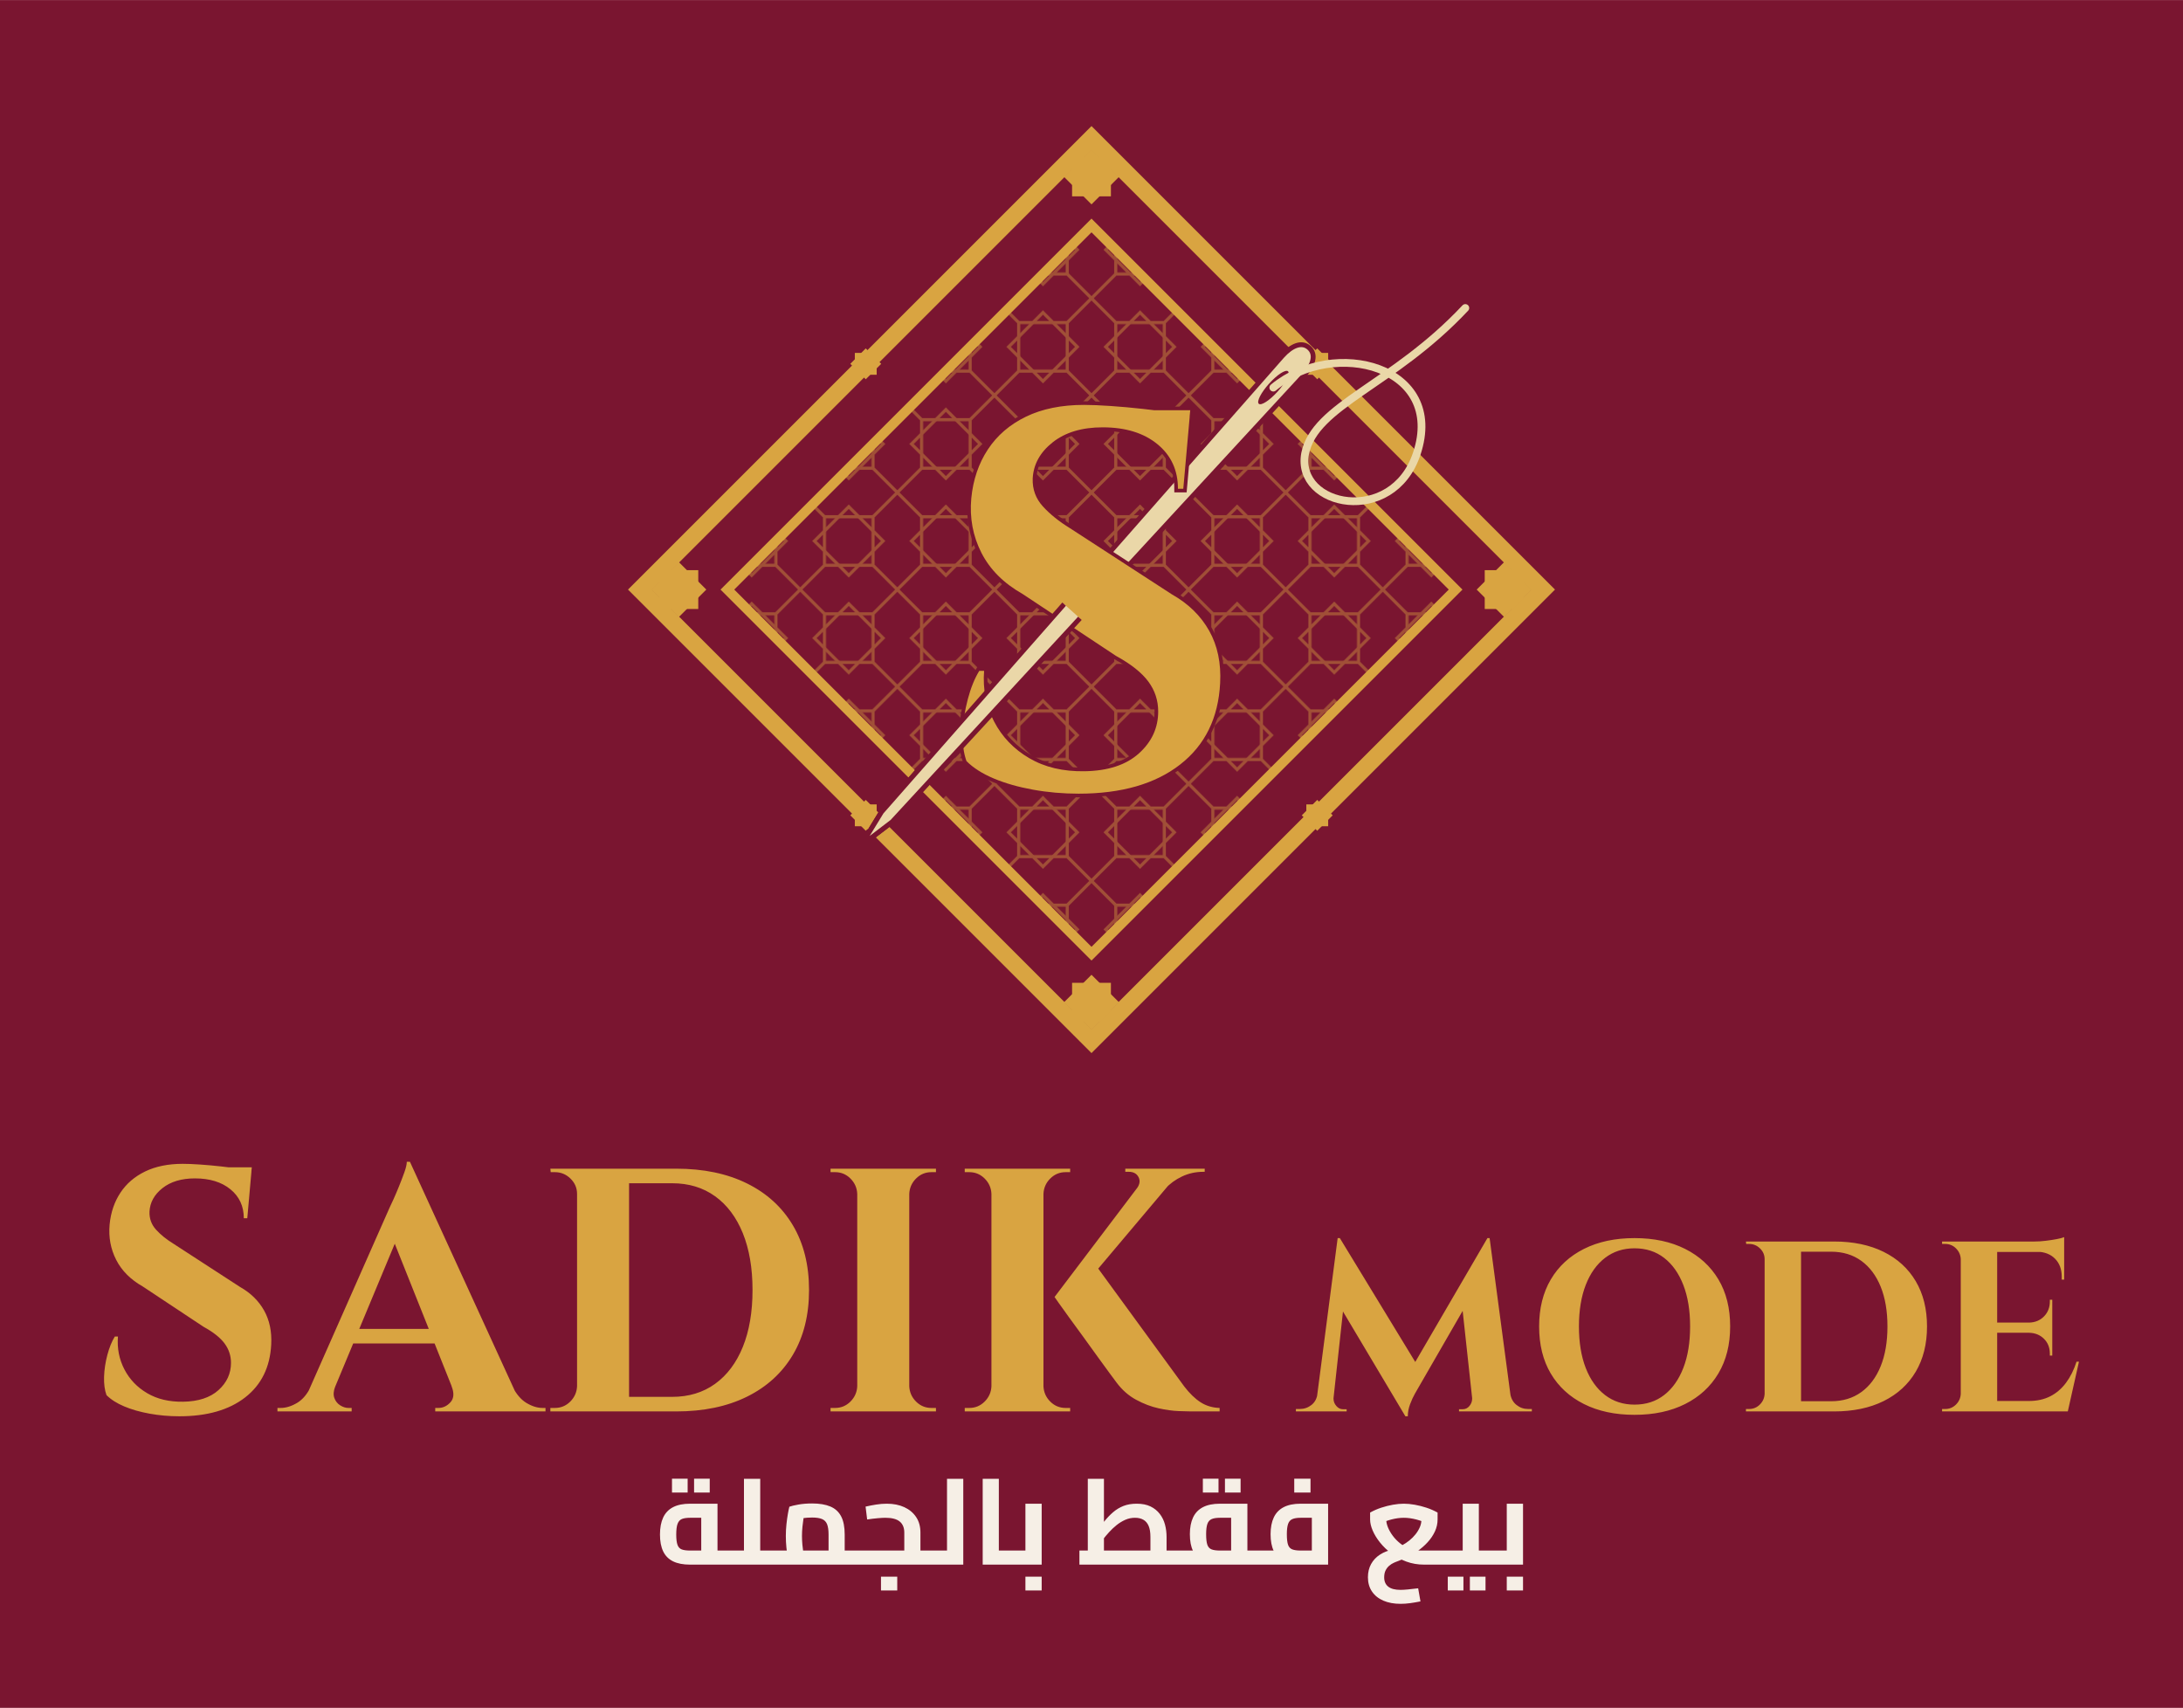
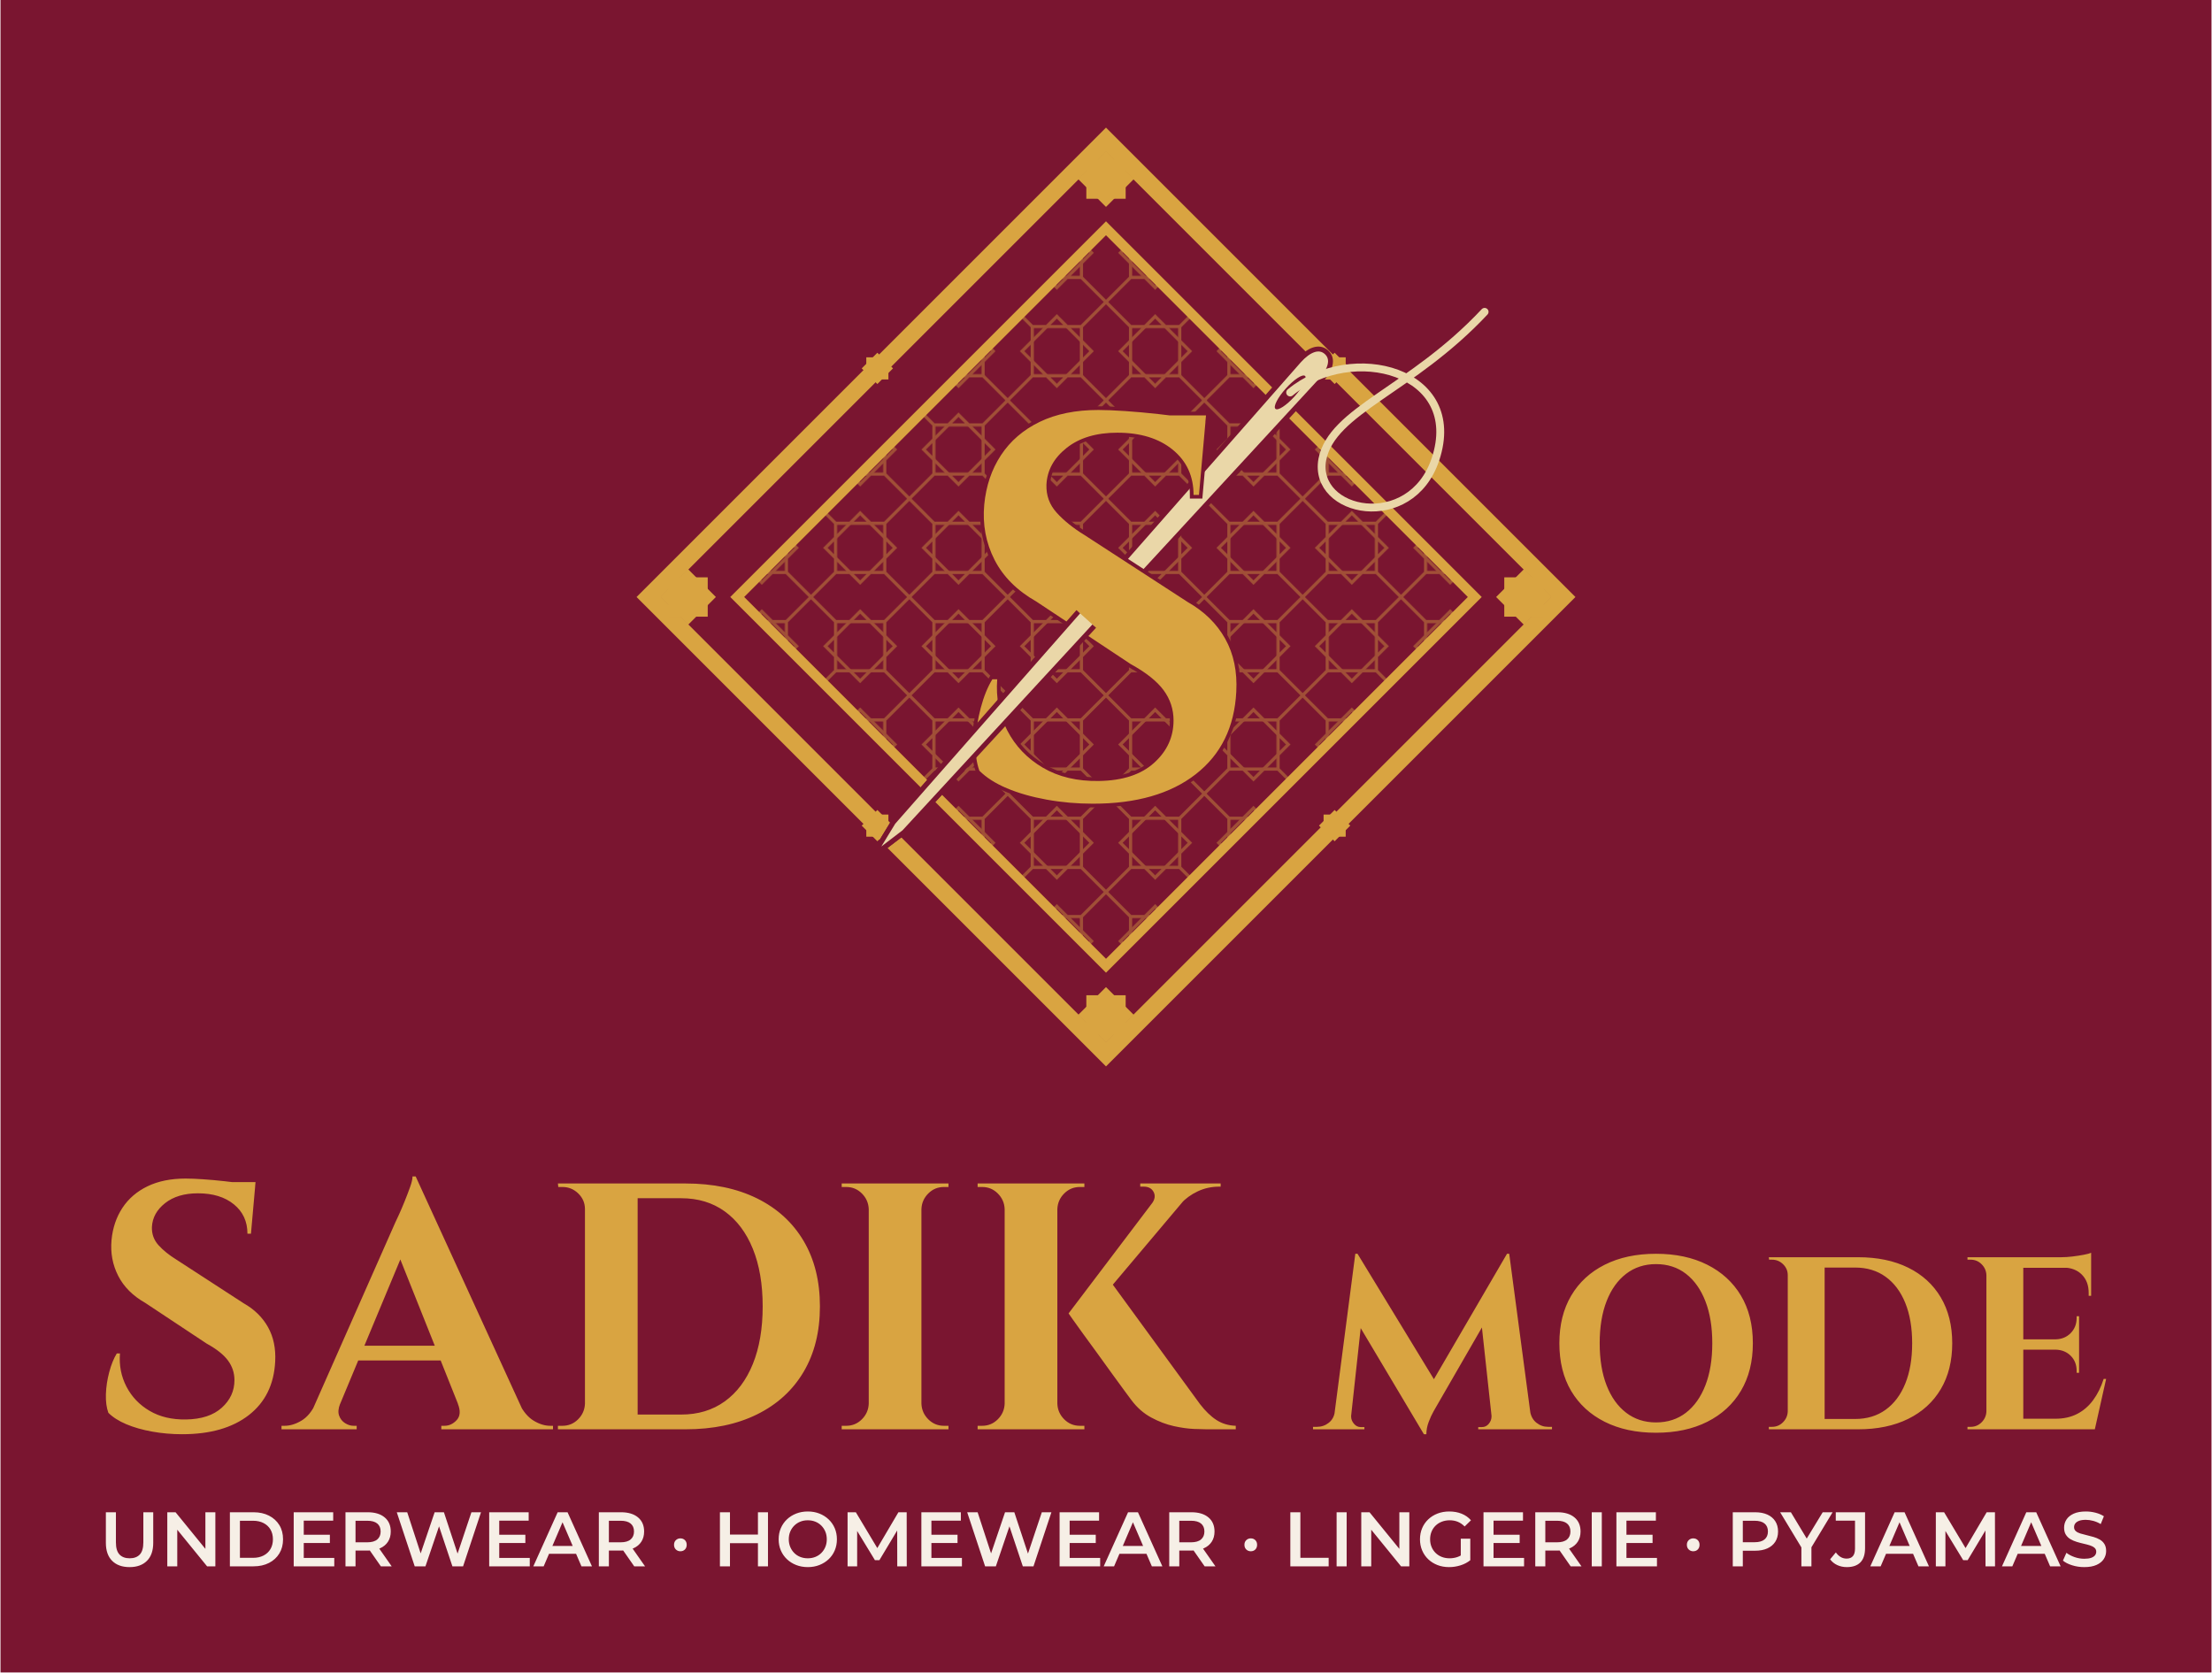
- <svg xmlns="http://www.w3.org/2000/svg" viewBox="0 0 1259.06 984.97" width="1259" height="985">
+ <svg xmlns="http://www.w3.org/2000/svg" viewBox="0 0 1259.06 952.48" width="1259" height="952">
  <rect width="100%" height="100%" fill="#7A1530" />
  <g transform="translate(349.53,60.00) scale(1.4)">
    <defs>
      <pattern id="zs3" width="40" height="40" patternUnits="userSpaceOnUse">
        <g fill="none" stroke="#D9A441" stroke-width="1.3" opacity=".4">
          <rect x="10" y="10" width="20" height="20" />
          <rect x="10" y="10" width="20" height="20" transform="rotate(45 20 20)" />
          <path d="M0 0 L10 10 M40 0 L30 10 M0 40 L10 30 M40 40 L30 30" />
        </g>
      </pattern>
      <clipPath id="cs3">
        <polygon points="200.0,50.0 350.0,200.0 200.0,350.0 50.0,200.0" />
      </clipPath>
    </defs>
    <polygon points="200.0,50.0 350.0,200.0 200.0,350.0 50.0,200.0" fill="#7A1530" />
    <rect width="400.0" height="400.0" fill="url(#zs3)" clip-path="url(#cs3)" />
    <polygon points="200.0,14.0 386.0,200.0 200.0,386.0 14.0,200.0" fill="none" stroke="#D9A441" stroke-width="7" />
    <polygon points="200.0,50.0 350.0,200.0 200.0,350.0 50.0,200.0" fill="none" stroke="#D9A441" stroke-width="4" />
    <rect x="192.0" y="22.0" width="16.0" height="16.0" fill="#D9A441" />
    <rect x="192.0" y="22.0" width="16.0" height="16.0" fill="#D9A441" transform="rotate(45 200.0 30.0)" />
    <rect x="362.0" y="192.0" width="16.0" height="16.0" fill="#D9A441" />
    <rect x="362.0" y="192.0" width="16.0" height="16.0" fill="#D9A441" transform="rotate(45 370.0 200.0)" />
    <rect x="192.0" y="362.0" width="16.0" height="16.0" fill="#D9A441" />
    <rect x="192.0" y="362.0" width="16.0" height="16.0" fill="#D9A441" transform="rotate(45 200.0 370.0)" />
    <rect x="22.0" y="192.0" width="16.0" height="16.0" fill="#D9A441" />
    <rect x="22.0" y="192.0" width="16.0" height="16.0" fill="#D9A441" transform="rotate(45 30.0 200.0)" />
    <rect x="288.5" y="102.5" width="9.0" height="9.0" fill="#D9A441" />
    <rect x="288.5" y="102.5" width="9.0" height="9.0" fill="#D9A441" transform="rotate(45 293.0 107.0)" />
    <rect x="288.5" y="288.5" width="9.0" height="9.0" fill="#D9A441" />
    <rect x="288.5" y="288.5" width="9.0" height="9.0" fill="#D9A441" transform="rotate(45 293.0 293.0)" />
    <rect x="102.5" y="288.5" width="9.0" height="9.0" fill="#D9A441" />
    <rect x="102.5" y="288.5" width="9.0" height="9.0" fill="#D9A441" transform="rotate(45 107.0 293.0)" />
    <rect x="102.5" y="102.5" width="9.0" height="9.0" fill="#D9A441" />
    <rect x="102.5" y="102.5" width="9.0" height="9.0" fill="#D9A441" transform="rotate(45 107.0 107.0)" />
    <g transform="rotate(42 200.0 200.0)">
      <path d="M200 66 C204 66 206 70 206 76 L203 326 L200 342 L197 326 L194 76 C194 70 196 66 200 66 Z" fill="#EAD7A8" stroke="#7A1530" stroke-width="2" />
      <ellipse cx="200" cy="88" rx="2.4" ry="9" fill="#7A1530" />
    </g>
    <path fill="#D9A441" stroke="#7A1530" stroke-width="3" paint-order="stroke" d="M196.895 123.92Q201.295 123.92 207.785 124.36Q214.275 124.8 221.205 125.57Q228.135 126.34 233.305 127.11Q238.475 127.88 240.455 128.76L237.815 158.46H235.615Q235.615 147.02 227.145 140.09Q218.675 133.16 204.595 133.16Q191.835 133.16 184.025 139.32Q176.215 145.48 175.775 154.28Q175.555 160.88 179.955 165.72Q184.355 170.56 191.175 174.74L233.195 202.02Q243.315 207.74 248.485 216.98Q253.655 226.22 252.995 238.54Q251.895 260.1 236.495 272.09Q221.095 284.08 194.695 284.08Q185.015 284.08 175.885 282.43Q166.755 280.78 159.715 277.81Q152.675 274.84 148.495 270.66Q146.735 265.82 146.955 259.0Q147.175 252.18 149.045 245.14Q150.915 238.1 153.775 233.48H155.755Q154.875 244.7 159.825 254.27Q164.775 263.84 174.345 269.45Q183.915 275.06 197.115 274.84Q211.635 274.62 219.555 267.47Q227.475 260.32 227.475 250.2Q227.475 243.38 223.405 237.88Q219.335 232.38 210.095 227.32L171.595 201.8Q159.935 195.2 154.655 184.86Q149.375 174.52 150.475 162.42Q151.575 150.98 157.295 142.29Q163.015 133.6 173.025 128.76Q183.035 123.92 196.895 123.92ZM240.675 126.12 240.235 130.74H214.275V126.12Z" />
    <clipPath id="ns3">
      <rect x="185" y="212" width="30" height="140" />
    </clipPath>
    <g transform="rotate(42 200.0 200.0)">
      <g clip-path="url(#ns3)">
        <path d="M200 66 C204 66 206 70 206 76 L203 326 L200 342 L197 326 L194 76 C194 70 196 66 200 66 Z" fill="#EAD7A8" stroke="#7A1530" stroke-width="2" />
        <ellipse cx="200" cy="88" rx="2.4" ry="9" fill="#7A1530" />
      </g>
    </g>
    <path d="M274.9 116.8 C300 96 346 108 334 144 C324 174 284 166 288 144 C292 124 324 116 354 84" fill="none" stroke="#EAD7A8" stroke-width="3.2" stroke-linecap="round" />
  </g>
  <path fill="#D9A441" d="M105.422 671.2Q109.422 671.2 115.322 671.6Q121.222 672.0 127.522 672.7Q133.822 673.4 138.522 674.1Q143.222 674.8 145.022 675.6L142.622 702.6H140.622Q140.622 692.2 132.922 685.9Q125.222 679.6 112.422 679.6Q100.822 679.6 93.722 685.2Q86.622 690.8 86.222 698.8Q86.022 704.8 90.022 709.2Q94.022 713.6 100.222 717.4L138.422 742.2Q147.622 747.4 152.322 755.8Q157.022 764.2 156.422 775.4Q155.422 795.0 141.422 805.9Q127.422 816.8 103.422 816.8Q94.622 816.8 86.322 815.3Q78.022 813.8 71.622 811.1Q65.222 808.4 61.422 804.6Q59.822 800.2 60.022 794.0Q60.222 787.8 61.922 781.4Q63.622 775.0 66.222 770.8H68.022Q67.222 781.0 71.722 789.7Q76.222 798.4 84.922 803.5Q93.622 808.6 105.622 808.4Q118.822 808.2 126.022 801.7Q133.222 795.2 133.222 786.0Q133.222 779.8 129.522 774.8Q125.822 769.8 117.422 765.2L82.422 742.0Q71.822 736.0 67.022 726.6Q62.222 717.2 63.222 706.2Q64.222 695.8 69.422 687.9Q74.622 680.0 83.722 675.6Q92.822 671.2 105.422 671.2ZM145.222 673.2 144.822 677.4H121.222V673.2ZM236.422 670.0 301.822 812.8H265.822L224.222 708.6ZM193.422 799.4Q191.822 803.4 192.822 806.2Q193.822 809.0 196.222 810.5Q198.622 812.0 201.022 812.0H202.822V814.0H160.022V812.0Q160.022 812.0 160.922 812.0Q161.822 812.0 161.822 812.0Q166.422 812.0 171.322 809.1Q176.222 806.2 179.422 799.4ZM236.422 670.0 237.222 694.4 187.622 813.4H173.022L224.822 696.2Q225.422 695.0 226.922 691.7Q228.422 688.4 230.122 684.2Q231.822 680.0 233.222 676.1Q234.622 672.2 234.622 670.0ZM257.422 766.4V774.8H198.622V766.4ZM260.422 799.4H295.422Q298.822 806.2 303.622 809.1Q308.422 812.0 313.022 812.0Q313.022 812.0 313.822 812.0Q314.622 812.0 314.622 812.0V814.0H251.022V812.0H252.822Q256.822 812.0 259.822 808.7Q262.822 805.4 260.422 799.4ZM390.022 674.0Q413.622 674.0 430.822 682.5Q448.022 691.0 457.322 706.7Q466.622 722.4 466.622 744.0Q466.622 765.6 457.322 781.3Q448.022 797.0 430.822 805.5Q413.622 814.0 390.022 814.0H342.422L342.222 805.6Q348.022 805.6 354.322 805.6Q360.622 805.6 366.622 805.6Q372.622 805.6 377.322 805.6Q382.022 805.6 384.822 805.6Q387.622 805.6 387.622 805.6Q402.022 805.6 412.422 798.1Q422.822 790.6 428.422 776.8Q434.022 763.0 434.022 744.0Q434.022 725.0 428.422 711.2Q422.822 697.4 412.422 689.9Q402.022 682.4 387.622 682.4Q387.622 682.4 384.722 682.4Q381.822 682.4 376.822 682.4Q371.822 682.4 365.622 682.4Q359.422 682.4 352.822 682.4Q346.222 682.4 340.222 682.4V674.0ZM362.822 674.0V814.0H332.822V674.0ZM333.422 799.4V814.0H317.422V812.0Q317.422 812.0 318.722 812.0Q320.022 812.0 320.022 812.0Q325.222 812.0 328.922 808.3Q332.622 804.6 332.822 799.4ZM333.422 688.6H332.822Q332.822 683.4 329.022 679.7Q325.222 676.0 320.022 676.0Q320.022 676.0 318.822 676.0Q317.622 676.0 317.622 676.0L317.422 674.0H333.422ZM524.422 674.0V814.0H494.422V674.0ZM495.022 799.4V814.0H479.022V812.0Q479.022 812.0 480.322 812.0Q481.622 812.0 481.622 812.0Q486.822 812.0 490.522 808.3Q494.222 804.6 494.422 799.4ZM495.022 688.6H494.422Q494.222 683.4 490.522 679.7Q486.822 676.0 481.622 676.0Q481.622 676.0 480.322 676.0Q479.022 676.0 479.022 676.0V674.0H495.022ZM523.822 799.4H524.422Q524.622 804.6 528.322 808.3Q532.022 812.0 537.222 812.0Q537.222 812.0 538.422 812.0Q539.622 812.0 539.822 812.0V814.0H523.822ZM523.822 688.6V674.0H539.822V676.0Q539.622 676.0 538.422 676.0Q537.222 676.0 537.222 676.0Q532.022 676.0 528.322 679.7Q524.622 683.4 524.422 688.6ZM630.622 727.8 683.022 799.6Q687.622 805.6 692.422 808.7Q697.222 811.8 703.422 812.0V814.0H687.022Q684.822 814.0 679.722 813.8Q674.622 813.6 668.222 812.2Q661.822 810.8 655.322 807.3Q648.822 803.8 644.022 797.4Q643.022 796.0 640.022 792.0Q637.022 788.0 633.022 782.4Q629.022 776.8 624.722 770.9Q620.422 765.0 616.622 759.8Q612.822 754.6 610.522 751.3Q608.222 748.0 608.222 748.0ZM680.822 675.4 620.622 746.8 608.222 748.0 663.222 675.4ZM694.822 674.0V675.8H694.022Q687.422 675.8 681.722 678.5Q676.022 681.2 672.022 685.6L655.822 685.2Q658.222 681.8 656.622 678.8Q655.022 675.8 651.022 675.8H649.022V674.0H694.022ZM601.822 674.0V814.0H571.822V674.0ZM572.422 799.4V814.0H556.422V812.0Q556.622 812.0 557.722 812.0Q558.822 812.0 559.022 812.0Q564.222 812.0 567.922 808.3Q571.622 804.6 571.822 799.4ZM572.422 688.6H571.822Q571.622 683.4 567.922 679.7Q564.222 676.0 559.022 676.0Q558.822 676.0 557.722 676.0Q556.622 676.0 556.422 676.0V674.0H572.422ZM601.222 799.4H601.822Q602.022 804.6 605.722 808.3Q609.422 812.0 614.622 812.0Q614.822 812.0 615.922 812.0Q617.022 812.0 617.222 812.0V814.0H601.222ZM601.222 688.6V674.0H617.222V676.0Q617.022 676.0 615.922 676.0Q614.822 676.0 614.622 676.0Q609.422 676.0 605.722 679.7Q602.022 683.4 601.822 688.6Z" />
  <path fill="#D9A441" d="M857.882 714.04 859.002 729.3 817.422 801.4Q817.422 801.4 816.022 803.85Q814.622 806.3 813.292 809.8Q811.962 813.3 811.962 816.8H810.562L805.102 804.62ZM762.962 803.78V814H747.422V812.6Q747.562 812.6 748.612 812.6Q749.662 812.6 749.662 812.6Q753.442 812.6 756.382 810.29Q759.322 807.98 759.882 803.78ZM769.122 806.02Q769.122 806.16 769.122 806.3Q769.122 806.44 769.122 806.72Q769.122 808.96 770.732 810.85Q772.342 812.74 774.582 812.74H776.682V814H768.142V806.02ZM771.502 714.04H772.762L777.662 728.04L768.282 814H758.482ZM772.762 714.04 818.542 789.22 810.562 816.8 769.122 747.22ZM859.142 714.04 872.442 814H849.902L842.902 749.6L857.882 714.04ZM868.102 803.78H871.042Q871.742 807.98 874.682 810.29Q877.622 812.6 881.262 812.6Q881.262 812.6 882.382 812.6Q883.502 812.6 883.502 812.6V814H868.102ZM849.062 806.02H850.042V814H841.502V812.74H843.602Q845.982 812.74 847.522 810.85Q849.062 808.96 849.062 806.72Q849.062 806.44 849.062 806.3Q849.062 806.16 849.062 806.02ZM942.722 714.04Q959.522 714.04 971.912 720.27Q984.302 726.5 991.092 737.84Q997.882 749.18 997.882 765Q997.882 780.68 991.092 792.09Q984.302 803.5 971.912 809.73Q959.522 815.96 942.722 815.96Q925.922 815.96 913.532 809.73Q901.142 803.5 894.422 792.16Q887.702 780.82 887.702 765Q887.702 749.32 894.422 737.91Q901.142 726.5 913.532 720.27Q925.922 714.04 942.722 714.04ZM942.722 810.08Q952.662 810.08 959.802 804.55Q966.942 799.02 970.862 788.94Q974.782 778.86 974.782 765Q974.782 751.14 970.862 741.06Q966.942 730.98 959.802 725.45Q952.662 719.92 942.722 719.92Q932.922 719.92 925.712 725.45Q918.502 730.98 914.582 741.06Q910.662 751.14 910.662 765Q910.662 778.86 914.582 788.94Q918.502 799.02 925.712 804.55Q932.922 810.08 942.722 810.08ZM1057.802 716Q1074.322 716 1086.362 721.95Q1098.402 727.9 1104.912 738.89Q1111.422 749.88 1111.422 765Q1111.422 780.12 1104.912 791.11Q1098.402 802.1 1086.362 808.05Q1074.322 814 1057.802 814H1024.482L1024.342 808.12Q1028.402 808.12 1032.812 808.12Q1037.222 808.12 1041.422 808.12Q1045.622 808.12 1048.912 808.12Q1052.202 808.12 1054.162 808.12Q1056.122 808.12 1056.122 808.12Q1066.202 808.12 1073.482 802.87Q1080.762 797.62 1084.682 787.96Q1088.602 778.3 1088.602 765Q1088.602 751.7 1084.682 742.04Q1080.762 732.38 1073.482 727.13Q1066.202 721.88 1056.122 721.88Q1056.122 721.88 1054.092 721.88Q1052.062 721.88 1048.562 721.88Q1045.062 721.88 1040.722 721.88Q1036.382 721.88 1031.762 721.88Q1027.142 721.88 1022.942 721.88V716ZM1038.762 716V814H1017.762V716ZM1018.182 803.78V814H1006.982V812.6Q1006.982 812.6 1007.892 812.6Q1008.802 812.6 1008.802 812.6Q1012.442 812.6 1015.032 810.01Q1017.622 807.42 1017.762 803.78ZM1018.182 726.22H1017.762Q1017.762 722.58 1015.102 719.99Q1012.442 717.4 1008.802 717.4Q1008.802 717.4 1007.962 717.4Q1007.122 717.4 1007.122 717.4L1006.982 716H1018.182ZM1151.882 716V814H1130.882V716ZM1188.842 807.98 1192.202 814H1151.462V807.98ZM1183.662 762.76V768.64H1151.462V762.76ZM1190.522 716V722.02H1151.462V716ZM1199.062 785.3 1192.622 814H1165.182L1170.222 807.98Q1177.222 807.98 1182.542 805.25Q1187.862 802.52 1191.642 797.41Q1195.422 792.3 1197.662 785.3ZM1183.662 768.36V781.8H1182.262V780.68Q1182.262 775.5 1178.902 772.14Q1175.542 768.78 1170.362 768.64V768.36ZM1183.662 749.6V763.04H1170.362V762.76Q1175.542 762.62 1178.902 759.19Q1182.262 755.76 1182.262 750.58V749.6ZM1190.522 721.6V737.98H1189.122V736.3Q1189.122 729.86 1185.272 725.94Q1181.422 722.02 1174.842 721.88V721.6ZM1190.522 713.48V717.54L1173.442 716Q1176.522 716 1179.952 715.58Q1183.382 715.16 1186.322 714.6Q1189.262 714.04 1190.522 713.48ZM1131.302 803.78V814H1120.102V812.6Q1120.102 812.6 1121.012 812.6Q1121.922 812.6 1121.922 812.6Q1125.562 812.6 1128.152 810.01Q1130.742 807.42 1130.882 803.78ZM1131.302 726.22H1130.882Q1130.742 722.58 1128.152 719.99Q1125.562 717.4 1121.922 717.4Q1121.922 717.4 1121.012 717.4Q1120.102 717.4 1120.102 717.4V716H1131.302Z" />
-   <path fill="#F6EFE6" d="M398.006 902.36Q392.056 902.36 388.206 900.47Q384.356 898.58 382.501 894.73Q380.646 890.88 380.646 885.0Q380.646 879.12 382.501 875.165Q384.356 871.21 388.206 869.215Q392.056 867.22 398.006 867.22H413.826V897.95H404.446V873.31L406.756 875.34H398.006Q395.136 875.34 393.386 876.005Q391.636 876.67 390.831 878.735Q390.026 880.8 390.026 885.0Q390.026 888.99 390.761 890.985Q391.496 892.98 393.246 893.61Q394.996 894.24 398.006 894.24H421.176V902.36ZM421.176 902.36V894.24Q421.596 894.24 421.841 894.52Q422.086 894.8 422.261 895.36Q422.436 895.92 422.506 896.655Q422.576 897.39 422.576 898.3Q422.576 899.21 422.506 899.98Q422.436 900.75 422.261 901.275Q422.086 901.8 421.841 902.08Q421.596 902.36 421.176 902.36ZM387.576 860.78V852.8H396.606V860.78ZM400.316 860.78V852.8H409.346V860.78ZM438.466 902.36V894.24H445.816V902.36ZM421.176 902.36Q420.756 902.36 420.511 902.08Q420.266 901.8 420.091 901.275Q419.916 900.75 419.846 899.98Q419.776 899.21 419.776 898.3Q419.776 897.04 419.916 896.165Q420.056 895.29 420.371 894.765Q420.686 894.24 421.176 894.24ZM429.086 902.36V852.87H438.466V902.36ZM421.176 902.36V894.24H429.086V902.36ZM445.816 902.36V894.24Q446.236 894.24 446.516 894.52Q446.796 894.8 446.936 895.36Q447.076 895.92 447.146 896.655Q447.216 897.39 447.216 898.3Q447.216 899.21 447.146 899.98Q447.076 900.75 446.936 901.275Q446.796 901.8 446.516 902.08Q446.236 902.36 445.816 902.36ZM487.186 902.36V894.24H494.606V902.36ZM445.816 902.36Q445.396 902.36 445.151 902.08Q444.906 901.8 444.731 901.275Q444.556 900.75 444.486 899.98Q444.416 899.21 444.416 898.3Q444.416 897.04 444.556 896.165Q444.696 895.29 445.011 894.765Q445.326 894.24 445.816 894.24ZM445.816 902.36V894.24H482.146L477.876 897.88V885.0Q477.876 881.22 477.036 879.085Q476.196 876.95 474.131 876.075Q472.066 875.2 468.426 875.2Q465.556 875.2 462.791 875.585Q460.026 875.97 458.486 876.6L464.296 871.14Q463.876 872.75 463.491 875.2Q463.106 877.65 462.826 880.415Q462.546 883.18 462.546 885.84Q462.546 888.29 462.791 890.95Q463.036 893.61 463.351 895.64Q463.666 897.67 463.876 898.44L454.986 900.89Q454.706 899.91 454.286 897.67Q453.866 895.43 453.551 892.35Q453.236 889.27 453.236 885.84Q453.236 882.34 453.586 879.085Q453.936 875.83 454.391 873.205Q454.846 870.58 455.266 868.97Q456.946 868.34 460.516 867.71Q464.086 867.08 468.426 867.08Q474.726 867.08 478.891 868.83Q483.056 870.58 485.121 874.5Q487.186 878.42 487.186 885.07V902.36ZM494.606 902.36V894.24Q494.956 894.24 495.236 894.52Q495.516 894.8 495.656 895.36Q495.796 895.92 495.901 896.655Q496.006 897.39 496.006 898.3Q496.006 899.21 495.901 899.98Q495.796 900.75 495.656 901.275Q495.516 901.8 495.236 902.08Q494.956 902.36 494.606 902.36ZM530.866 902.36V894.24H538.286V902.36ZM494.606 902.36Q494.186 902.36 493.941 902.08Q493.696 901.8 493.521 901.275Q493.346 900.75 493.276 899.98Q493.206 899.21 493.206 898.3Q493.206 897.04 493.346 896.165Q493.486 895.29 493.801 894.765Q494.116 894.24 494.606 894.24ZM494.606 902.36V894.24H524.706L521.556 896.83V883.88Q521.556 879.68 518.931 877.51Q516.306 875.34 510.636 875.34Q509.026 875.34 506.226 875.585Q503.426 875.83 500.136 876.32L499.226 868.9Q502.236 868.2 505.351 867.71Q508.466 867.22 511.476 867.22Q517.216 867.22 521.556 869.215Q525.896 871.21 528.381 874.92Q530.866 878.63 530.866 883.88V902.36ZM538.286 902.36V894.24Q538.636 894.24 538.916 894.52Q539.196 894.8 539.336 895.36Q539.476 895.92 539.581 896.655Q539.686 897.39 539.686 898.3Q539.686 899.21 539.581 899.98Q539.476 900.75 539.336 901.275Q539.196 901.8 538.916 902.08Q538.636 902.36 538.286 902.36ZM508.116 917.27V909.29H517.496V917.27ZM546.196 902.36V852.87H555.576V902.36ZM538.286 902.36V894.24H546.196V902.36ZM538.286 902.36Q537.866 902.36 537.621 902.08Q537.376 901.8 537.201 901.275Q537.026 900.75 536.956 899.98Q536.886 899.21 536.886 898.3Q536.886 897.04 537.026 896.165Q537.166 895.29 537.481 894.765Q537.796 894.24 538.286 894.24ZM576.086 902.36V894.24H584.066V902.36ZM566.776 902.36V852.87H576.086V902.36ZM584.066 902.36V894.24Q584.486 894.24 584.731 894.52Q584.976 894.8 585.151 895.36Q585.326 895.92 585.396 896.655Q585.466 897.39 585.466 898.3Q585.466 899.21 585.396 899.98Q585.326 900.75 585.151 901.275Q584.976 901.8 584.731 902.08Q584.486 902.36 584.066 902.36ZM584.066 902.36V894.24H596.876L591.416 898.79V867.22H600.796V902.36ZM584.066 902.36Q583.646 902.36 583.401 902.08Q583.156 901.8 582.981 901.275Q582.806 900.75 582.736 899.98Q582.666 899.21 582.666 898.3Q582.666 897.04 582.806 896.165Q582.946 895.29 583.261 894.765Q583.576 894.24 584.066 894.24ZM591.416 917.27V909.29H600.796V917.27ZM672.826 902.36V894.24H680.246V902.36ZM622.566 902.36V894.24H671.426L663.516 901.1V886.4Q663.516 882.41 662.466 879.995Q661.416 877.58 659.421 876.46Q657.426 875.34 654.626 875.34Q651.616 875.34 648.956 876.53Q646.296 877.72 643.951 879.61Q641.606 881.5 639.646 883.67Q637.686 885.84 636.146 887.835Q634.606 889.83 633.486 891.23L631.386 884.44Q634.256 880.8 636.741 877.65Q639.226 874.5 641.956 872.155Q644.686 869.81 647.976 868.515Q651.266 867.22 655.606 867.22Q660.296 867.22 663.551 868.795Q666.806 870.37 668.906 873.1Q671.006 875.83 671.916 879.26Q672.826 882.69 672.826 886.4V902.36ZM627.396 894.24V852.87H636.706V894.24ZM680.246 902.36V894.24Q680.666 894.24 680.946 894.52Q681.226 894.8 681.366 895.36Q681.506 895.92 681.576 896.655Q681.646 897.39 681.646 898.3Q681.646 899.21 681.576 899.98Q681.506 900.75 681.366 901.275Q681.226 901.8 680.946 902.08Q680.666 902.36 680.246 902.36ZM719.446 902.36V894.24H726.796V902.36ZM680.246 902.36Q679.826 902.36 679.581 902.08Q679.336 901.8 679.161 901.275Q678.986 900.75 678.916 899.98Q678.846 899.21 678.846 898.3Q678.846 897.04 678.986 896.165Q679.126 895.29 679.441 894.765Q679.756 894.24 680.246 894.24ZM680.246 902.36V894.24H712.936L710.066 896.69V873.31L712.446 875.34H703.626Q700.546 875.34 698.796 876.11Q697.046 876.88 696.346 878.945Q695.646 881.01 695.646 884.79Q695.646 888.92 696.346 890.915Q697.046 892.91 698.796 893.575Q700.546 894.24 703.626 894.24V901.52Q697.676 901.52 693.826 899.84Q689.976 898.16 688.121 894.485Q686.266 890.81 686.266 884.79Q686.266 879.05 688.121 875.13Q689.976 871.21 693.826 869.215Q697.676 867.22 703.626 867.22H719.446V902.36ZM726.796 902.36V894.24Q727.216 894.24 727.496 894.52Q727.776 894.8 727.916 895.36Q728.056 895.92 728.126 896.655Q728.196 897.39 728.196 898.3Q728.196 899.21 728.126 899.98Q728.056 900.75 727.916 901.275Q727.776 901.8 727.496 902.08Q727.216 902.36 726.796 902.36ZM693.756 860.78V852.8H702.786V860.78ZM706.496 860.78V852.8H715.526V860.78ZM726.796 902.36V894.24H759.486L756.616 896.69V873.31L758.996 875.34H750.176Q747.096 875.34 745.346 876.11Q743.596 876.88 742.896 878.945Q742.196 881.01 742.196 884.79Q742.196 888.92 742.896 890.915Q743.596 892.91 745.346 893.575Q747.096 894.24 750.176 894.24V901.52Q744.226 901.52 740.376 899.84Q736.526 898.16 734.671 894.485Q732.816 890.81 732.816 884.79Q732.816 879.05 734.671 875.13Q736.526 871.21 740.376 869.215Q744.226 867.22 750.176 867.22H765.996V902.36ZM726.796 902.36Q726.376 902.36 726.131 902.08Q725.886 901.8 725.711 901.275Q725.536 900.75 725.466 899.98Q725.396 899.21 725.396 898.3Q725.396 897.04 725.536 896.165Q725.676 895.29 725.991 894.765Q726.306 894.24 726.796 894.24ZM746.466 860.78V852.8H755.846V860.78ZM817.936 916.01 819.266 923.57Q816.116 924.2 813.281 924.585Q810.446 924.97 807.786 924.97Q802.116 924.97 797.881 923.15Q793.646 921.33 791.301 917.865Q788.956 914.4 788.956 909.64Q788.956 905.37 790.776 902.045Q792.596 898.72 795.956 896.55Q799.316 894.38 803.726 893.61L804.496 893.05Q806.526 892.35 808.696 891.195Q810.866 890.04 812.861 888.43Q814.856 886.82 816.396 884.895Q817.936 882.97 818.881 880.8Q819.826 878.63 819.826 876.32V871.84L824.306 879.26Q820.666 877.3 816.851 876.32Q813.036 875.34 809.676 875.34Q806.246 875.34 802.466 876.32Q798.686 877.3 795.046 879.26L799.526 871.84V876.32Q799.526 878.49 800.541 880.94Q801.556 883.39 803.306 885.735Q805.056 888.08 807.436 890.005Q809.816 891.93 812.616 893.085Q815.416 894.24 818.356 894.24H832.496V902.36H821.366Q815.906 902.36 811.146 900.61Q806.386 898.86 802.536 895.955Q798.686 893.05 795.921 889.585Q793.156 886.12 791.686 882.655Q790.216 879.19 790.216 876.32V872.33Q793.226 870.65 796.621 869.53Q800.016 868.41 803.376 867.815Q806.736 867.22 809.676 867.22Q812.616 867.22 815.976 867.815Q819.336 868.41 822.731 869.53Q826.126 870.65 829.136 872.33V876.32Q829.136 879.89 827.596 883.215Q826.056 886.54 823.431 889.41Q820.806 892.28 817.516 894.59Q814.226 896.9 810.726 898.44Q810.166 898.72 809.116 899.175Q808.066 899.63 806.911 900.085Q805.756 900.54 804.916 900.855Q804.076 901.17 803.866 901.31Q802.466 901.94 801.206 903.025Q799.946 904.11 799.141 905.72Q798.336 907.33 798.336 909.71Q798.336 913.21 800.681 915.065Q803.026 916.92 807.786 916.92Q809.466 916.92 811.951 916.675Q814.436 916.43 817.936 916.01ZM832.496 902.36V894.24Q832.916 894.24 833.161 894.52Q833.406 894.8 833.581 895.36Q833.756 895.92 833.826 896.655Q833.896 897.39 833.896 898.3Q833.896 899.21 833.826 899.98Q833.756 900.75 833.581 901.275Q833.406 901.8 833.161 902.08Q832.916 902.36 832.496 902.36ZM852.936 902.36V894.24H861.686V902.36ZM861.686 902.36V894.24Q862.036 894.24 862.316 894.52Q862.596 894.8 862.736 895.36Q862.876 895.92 862.981 896.655Q863.086 897.39 863.086 898.3Q863.086 899.21 862.981 899.98Q862.876 900.75 862.736 901.275Q862.596 901.8 862.351 902.08Q862.106 902.36 861.686 902.36ZM832.496 902.36Q832.076 902.36 831.831 902.08Q831.586 901.8 831.411 901.275Q831.236 900.75 831.166 899.98Q831.096 899.21 831.096 898.3Q831.096 897.04 831.236 896.165Q831.376 895.29 831.691 894.765Q832.006 894.24 832.496 894.24ZM832.496 902.36V894.24H849.086L843.626 898.79V867.22H852.936V902.36ZM835.016 917.27V909.29H844.046V917.27ZM847.756 917.27V909.29H856.786V917.27ZM861.686 902.36V894.24H874.496L869.036 898.79V867.22H878.416V902.36ZM861.686 902.36Q861.266 902.36 861.021 902.08Q860.776 901.8 860.601 901.275Q860.426 900.75 860.356 899.98Q860.286 899.21 860.286 898.3Q860.286 897.04 860.426 896.165Q860.566 895.29 860.881 894.765Q861.196 894.24 861.686 894.24ZM869.036 917.27V909.29H878.416V917.27Z" />
+   <path fill="#F6EFE6" d="M73.508 892.48Q67.172 892.48 63.586 888.916Q60.0 885.352 60.0 878.62V861.24H65.72V878.4Q65.72 883.152 67.766 885.308Q69.812 887.464 73.552 887.464Q77.292 887.464 79.316 885.308Q81.34 883.152 81.34 878.4V861.24H86.972V878.62Q86.972 885.352 83.386 888.916Q79.8 892.48 73.508 892.48ZM94.981 892.04V861.24H99.689L119.005 884.956H116.673V861.24H122.349V892.04H117.641L98.325 868.324H100.657V892.04ZM130.622 892.04V861.24H144.086Q149.102 861.24 152.886 863.176Q156.67 865.112 158.782 868.544Q160.894 871.976 160.894 876.64Q160.894 881.26 158.782 884.714Q156.67 888.168 152.886 890.104Q149.102 892.04 144.086 892.04ZM136.342 887.2H143.822Q147.254 887.2 149.806 885.88Q152.358 884.56 153.744 882.184Q155.13 879.808 155.13 876.64Q155.13 873.428 153.744 871.074Q152.358 868.72 149.806 867.4Q147.254 866.08 143.822 866.08H136.342ZM166.967 892.04V861.24H189.451V866.036H172.687V887.244H190.067V892.04ZM172.247 878.752V874.044H187.559V878.752ZM196.447 892.04V861.24H209.075Q215.235 861.24 218.733 864.144Q222.231 867.048 222.231 872.196Q222.231 875.584 220.647 878.026Q219.063 880.468 216.137 881.766Q213.211 883.064 209.119 883.064H199.615L202.167 880.468V892.04ZM216.599 892.04 208.811 880.864H214.927L222.759 892.04ZM202.167 881.084 199.615 878.356H208.855Q212.639 878.356 214.553 876.728Q216.467 875.1 216.467 872.196Q216.467 869.248 214.553 867.664Q212.639 866.08 208.855 866.08H199.615L202.167 863.264ZM235.872 892.04 225.664 861.24H231.604L240.712 889.092H237.764L247.224 861.24H252.504L261.7 889.092H258.84L268.168 861.24H273.624L263.416 892.04H257.344L248.94 866.916H250.524L241.988 892.04ZM278.289 892.04V861.24H300.773V866.036H284.009V887.244H301.389V892.04ZM283.569 878.752V874.044H298.881V878.752ZM303.414 892.04 317.274 861.24H322.906L336.81 892.04H330.826L318.902 864.276H321.19L309.31 892.04ZM309.794 884.912 311.334 880.424H327.966L329.506 884.912ZM340.727 892.04V861.24H353.355Q359.515 861.24 363.013 864.144Q366.511 867.048 366.511 872.196Q366.511 875.584 364.927 878.026Q363.343 880.468 360.417 881.766Q357.491 883.064 353.399 883.064H343.895L346.447 880.468V892.04ZM360.879 892.04 353.091 880.864H359.207L367.039 892.04ZM346.447 881.084 343.895 878.356H353.135Q356.919 878.356 358.833 876.728Q360.747 875.1 360.747 872.196Q360.747 869.248 358.833 867.664Q356.919 866.08 353.135 866.08H343.895L346.447 863.264ZM387.149 883.46Q385.653 883.46 384.597 882.448Q383.541 881.436 383.541 879.764Q383.541 878.136 384.597 877.124Q385.653 876.112 387.149 876.112Q388.733 876.112 389.745 877.124Q390.757 878.136 390.757 879.764Q390.757 881.436 389.745 882.448Q388.733 883.46 387.149 883.46ZM431.326 892.04V861.24H437.046V892.04ZM409.678 892.04V861.24H415.398V892.04ZM414.914 878.84V873.956H431.766V878.84ZM459.751 892.48Q456.143 892.48 453.107 891.292Q450.071 890.104 447.827 887.97Q445.583 885.836 444.351 882.954Q443.119 880.072 443.119 876.64Q443.119 873.208 444.351 870.326Q445.583 867.444 447.827 865.31Q450.071 863.176 453.107 861.988Q456.143 860.8 459.707 860.8Q463.315 860.8 466.329 861.988Q469.343 863.176 471.587 865.31Q473.831 867.444 475.063 870.326Q476.295 873.208 476.295 876.64Q476.295 880.072 475.063 882.976Q473.831 885.88 471.587 887.992Q469.343 890.104 466.329 891.292Q463.315 892.48 459.751 892.48ZM459.707 887.464Q462.039 887.464 464.019 886.672Q465.999 885.88 467.451 884.406Q468.903 882.932 469.717 880.974Q470.531 879.016 470.531 876.64Q470.531 874.264 469.717 872.306Q468.903 870.348 467.451 868.874Q465.999 867.4 464.019 866.608Q462.039 865.816 459.707 865.816Q457.375 865.816 455.417 866.608Q453.459 867.4 451.985 868.874Q450.511 870.348 449.697 872.306Q448.883 874.264 448.883 876.64Q448.883 878.972 449.697 880.952Q450.511 882.932 451.963 884.406Q453.415 885.88 455.395 886.672Q457.375 887.464 459.707 887.464ZM482.368 892.04V861.24H487.076L500.54 883.724H498.076L511.32 861.24H516.028L516.072 892.04H510.66L510.616 869.732H511.76L500.496 888.52H497.944L486.504 869.732H487.824V892.04ZM524.389 892.04V861.24H546.873V866.036H530.109V887.244H547.489V892.04ZM529.669 878.752V874.044H544.981V878.752ZM560.69 892.04 550.482 861.24H556.422L565.53 889.092H562.582L572.042 861.24H577.322L586.518 889.092H583.658L592.986 861.24H598.442L588.234 892.04H582.162L573.758 866.916H575.342L566.806 892.04ZM603.107 892.04V861.24H625.591V866.036H608.827V887.244H626.207V892.04ZM608.387 878.752V874.044H623.699V878.752ZM628.231 892.04 642.091 861.24H647.723L661.627 892.04H655.643L643.719 864.276H646.007L634.127 892.04ZM634.611 884.912 636.151 880.424H652.783L654.323 884.912ZM665.544 892.04V861.24H678.172Q684.332 861.24 687.83 864.144Q691.328 867.048 691.328 872.196Q691.328 875.584 689.744 878.026Q688.16 880.468 685.234 881.766Q682.308 883.064 678.216 883.064H668.712L671.264 880.468V892.04ZM685.696 892.04 677.908 880.864H684.024L691.856 892.04ZM671.264 881.084 668.712 878.356H677.952Q681.736 878.356 683.65 876.728Q685.564 875.1 685.564 872.196Q685.564 869.248 683.65 867.664Q681.736 866.08 677.952 866.08H668.712L671.264 863.264ZM711.966 883.46Q710.47 883.46 709.414 882.448Q708.358 881.436 708.358 879.764Q708.358 878.136 709.414 877.124Q710.47 876.112 711.966 876.112Q713.55 876.112 714.562 877.124Q715.574 878.136 715.574 879.764Q715.574 881.436 714.562 882.448Q713.55 883.46 711.966 883.46ZM734.496 892.04V861.24H740.216V887.2H756.32V892.04ZM760.853 892.04V861.24H766.573V892.04ZM774.889 892.04V861.24H779.597L798.913 884.956H796.581V861.24H802.257V892.04H797.549L778.233 868.324H780.565V892.04ZM824.918 892.48Q821.31 892.48 818.296 891.314Q815.282 890.148 813.038 888.014Q810.794 885.88 809.562 882.976Q808.33 880.072 808.33 876.64Q808.33 873.208 809.562 870.304Q810.794 867.4 813.06 865.266Q815.326 863.132 818.362 861.966Q821.398 860.8 825.006 860.8Q828.922 860.8 832.068 862.076Q835.214 863.352 837.37 865.816L833.762 869.336Q831.958 867.532 829.868 866.674Q827.778 865.816 825.27 865.816Q822.85 865.816 820.782 866.608Q818.714 867.4 817.218 868.852Q815.722 870.304 814.908 872.284Q814.094 874.264 814.094 876.64Q814.094 878.972 814.908 880.952Q815.722 882.932 817.218 884.406Q818.714 885.88 820.738 886.672Q822.762 887.464 825.226 887.464Q827.514 887.464 829.648 886.738Q831.782 886.012 833.718 884.296L836.974 888.564Q834.554 890.5 831.364 891.49Q828.174 892.48 824.918 892.48ZM836.974 888.564 831.562 887.816V876.288H836.974ZM844.499 892.04V861.24H866.983V866.036H850.219V887.244H867.599V892.04ZM849.779 878.752V874.044H865.091V878.752ZM873.98 892.04V861.24H886.608Q892.768 861.24 896.266 864.144Q899.764 867.048 899.764 872.196Q899.764 875.584 898.18 878.026Q896.596 880.468 893.67 881.766Q890.744 883.064 886.652 883.064H877.148L879.7 880.468V892.04ZM894.132 892.04 886.344 880.864H892.46L900.292 892.04ZM879.7 881.084 877.148 878.356H886.388Q890.172 878.356 892.086 876.728Q894 875.1 894 872.196Q894 869.248 892.086 867.664Q890.172 866.08 886.388 866.08H877.148L879.7 863.264ZM906.145 892.04V861.24H911.865V892.04ZM920.182 892.04V861.24H942.666V866.036H925.902V887.244H943.282V892.04ZM925.462 878.752V874.044H940.774V878.752ZM963.919 883.46Q962.423 883.46 961.367 882.448Q960.311 881.436 960.311 879.764Q960.311 878.136 961.367 877.124Q962.423 876.112 963.919 876.112Q965.503 876.112 966.515 877.124Q967.527 878.136 967.527 879.764Q967.527 881.436 966.515 882.448Q965.503 883.46 963.919 883.46ZM986.449 892.04V861.24H999.121Q1003.213 861.24 1006.139 862.56Q1009.065 863.88 1010.649 866.344Q1012.233 868.808 1012.233 872.196Q1012.233 875.584 1010.649 878.048Q1009.065 880.512 1006.139 881.832Q1003.213 883.152 999.121 883.152H989.617L992.169 880.468V892.04ZM992.169 881.084 989.617 878.312H998.857Q1002.641 878.312 1004.555 876.706Q1006.469 875.1 1006.469 872.196Q1006.469 869.248 1004.555 867.664Q1002.641 866.08 998.857 866.08H989.617L992.169 863.264ZM1025.522 892.04V879.852L1026.798 883.372L1013.422 861.24H1019.538L1030.274 879.06H1026.842L1037.666 861.24H1043.298L1029.922 883.372L1031.242 879.852V892.04ZM1051.395 892.48Q1048.447 892.48 1045.961 891.336Q1043.475 890.192 1041.891 888.036L1045.147 884.12Q1046.423 885.88 1047.941 886.76Q1049.459 887.64 1051.263 887.64Q1056.059 887.64 1056.059 881.964V866.036H1045.103V861.24H1061.779V881.656Q1061.779 887.112 1059.117 889.796Q1056.455 892.48 1051.395 892.48ZM1064.772 892.04 1078.632 861.24H1084.264L1098.168 892.04H1092.184L1080.26 864.276H1082.548L1070.668 892.04ZM1071.152 884.912 1072.692 880.424H1089.324L1090.864 884.912ZM1102.085 892.04V861.24H1106.793L1120.257 883.724H1117.793L1131.037 861.24H1135.745L1135.789 892.04H1130.377L1130.333 869.732H1131.477L1120.213 888.52H1117.661L1106.221 869.732H1107.541V892.04ZM1139.749 892.04 1153.609 861.24H1159.241L1173.145 892.04H1167.161L1155.237 864.276H1157.525L1145.645 892.04ZM1146.129 884.912 1147.669 880.424H1164.301L1165.841 884.912ZM1186.61 892.48Q1183.002 892.48 1179.702 891.446Q1176.402 890.412 1174.466 888.784L1176.446 884.34Q1178.294 885.792 1181.022 886.76Q1183.75 887.728 1186.61 887.728Q1189.03 887.728 1190.526 887.2Q1192.022 886.672 1192.726 885.77Q1193.43 884.868 1193.43 883.724Q1193.43 882.316 1192.418 881.458Q1191.406 880.6 1189.8 880.094Q1188.194 879.588 1186.236 879.148Q1184.278 878.708 1182.32 878.114Q1180.362 877.52 1178.756 876.574Q1177.15 875.628 1176.138 874.044Q1175.126 872.46 1175.126 869.996Q1175.126 867.488 1176.468 865.398Q1177.81 863.308 1180.56 862.054Q1183.31 860.8 1187.534 860.8Q1190.306 860.8 1193.034 861.504Q1195.762 862.208 1197.786 863.528L1195.982 867.972Q1193.914 866.74 1191.714 866.146Q1189.514 865.552 1187.49 865.552Q1185.114 865.552 1183.64 866.124Q1182.166 866.696 1181.484 867.62Q1180.802 868.544 1180.802 869.732Q1180.802 871.14 1181.792 871.998Q1182.782 872.856 1184.388 873.34Q1185.994 873.824 1187.974 874.286Q1189.954 874.748 1191.912 875.32Q1193.87 875.892 1195.476 876.816Q1197.082 877.74 1198.072 879.324Q1199.062 880.908 1199.062 883.328Q1199.062 885.792 1197.72 887.882Q1196.378 889.972 1193.606 891.226Q1190.834 892.48 1186.61 892.48Z" />
</svg>
